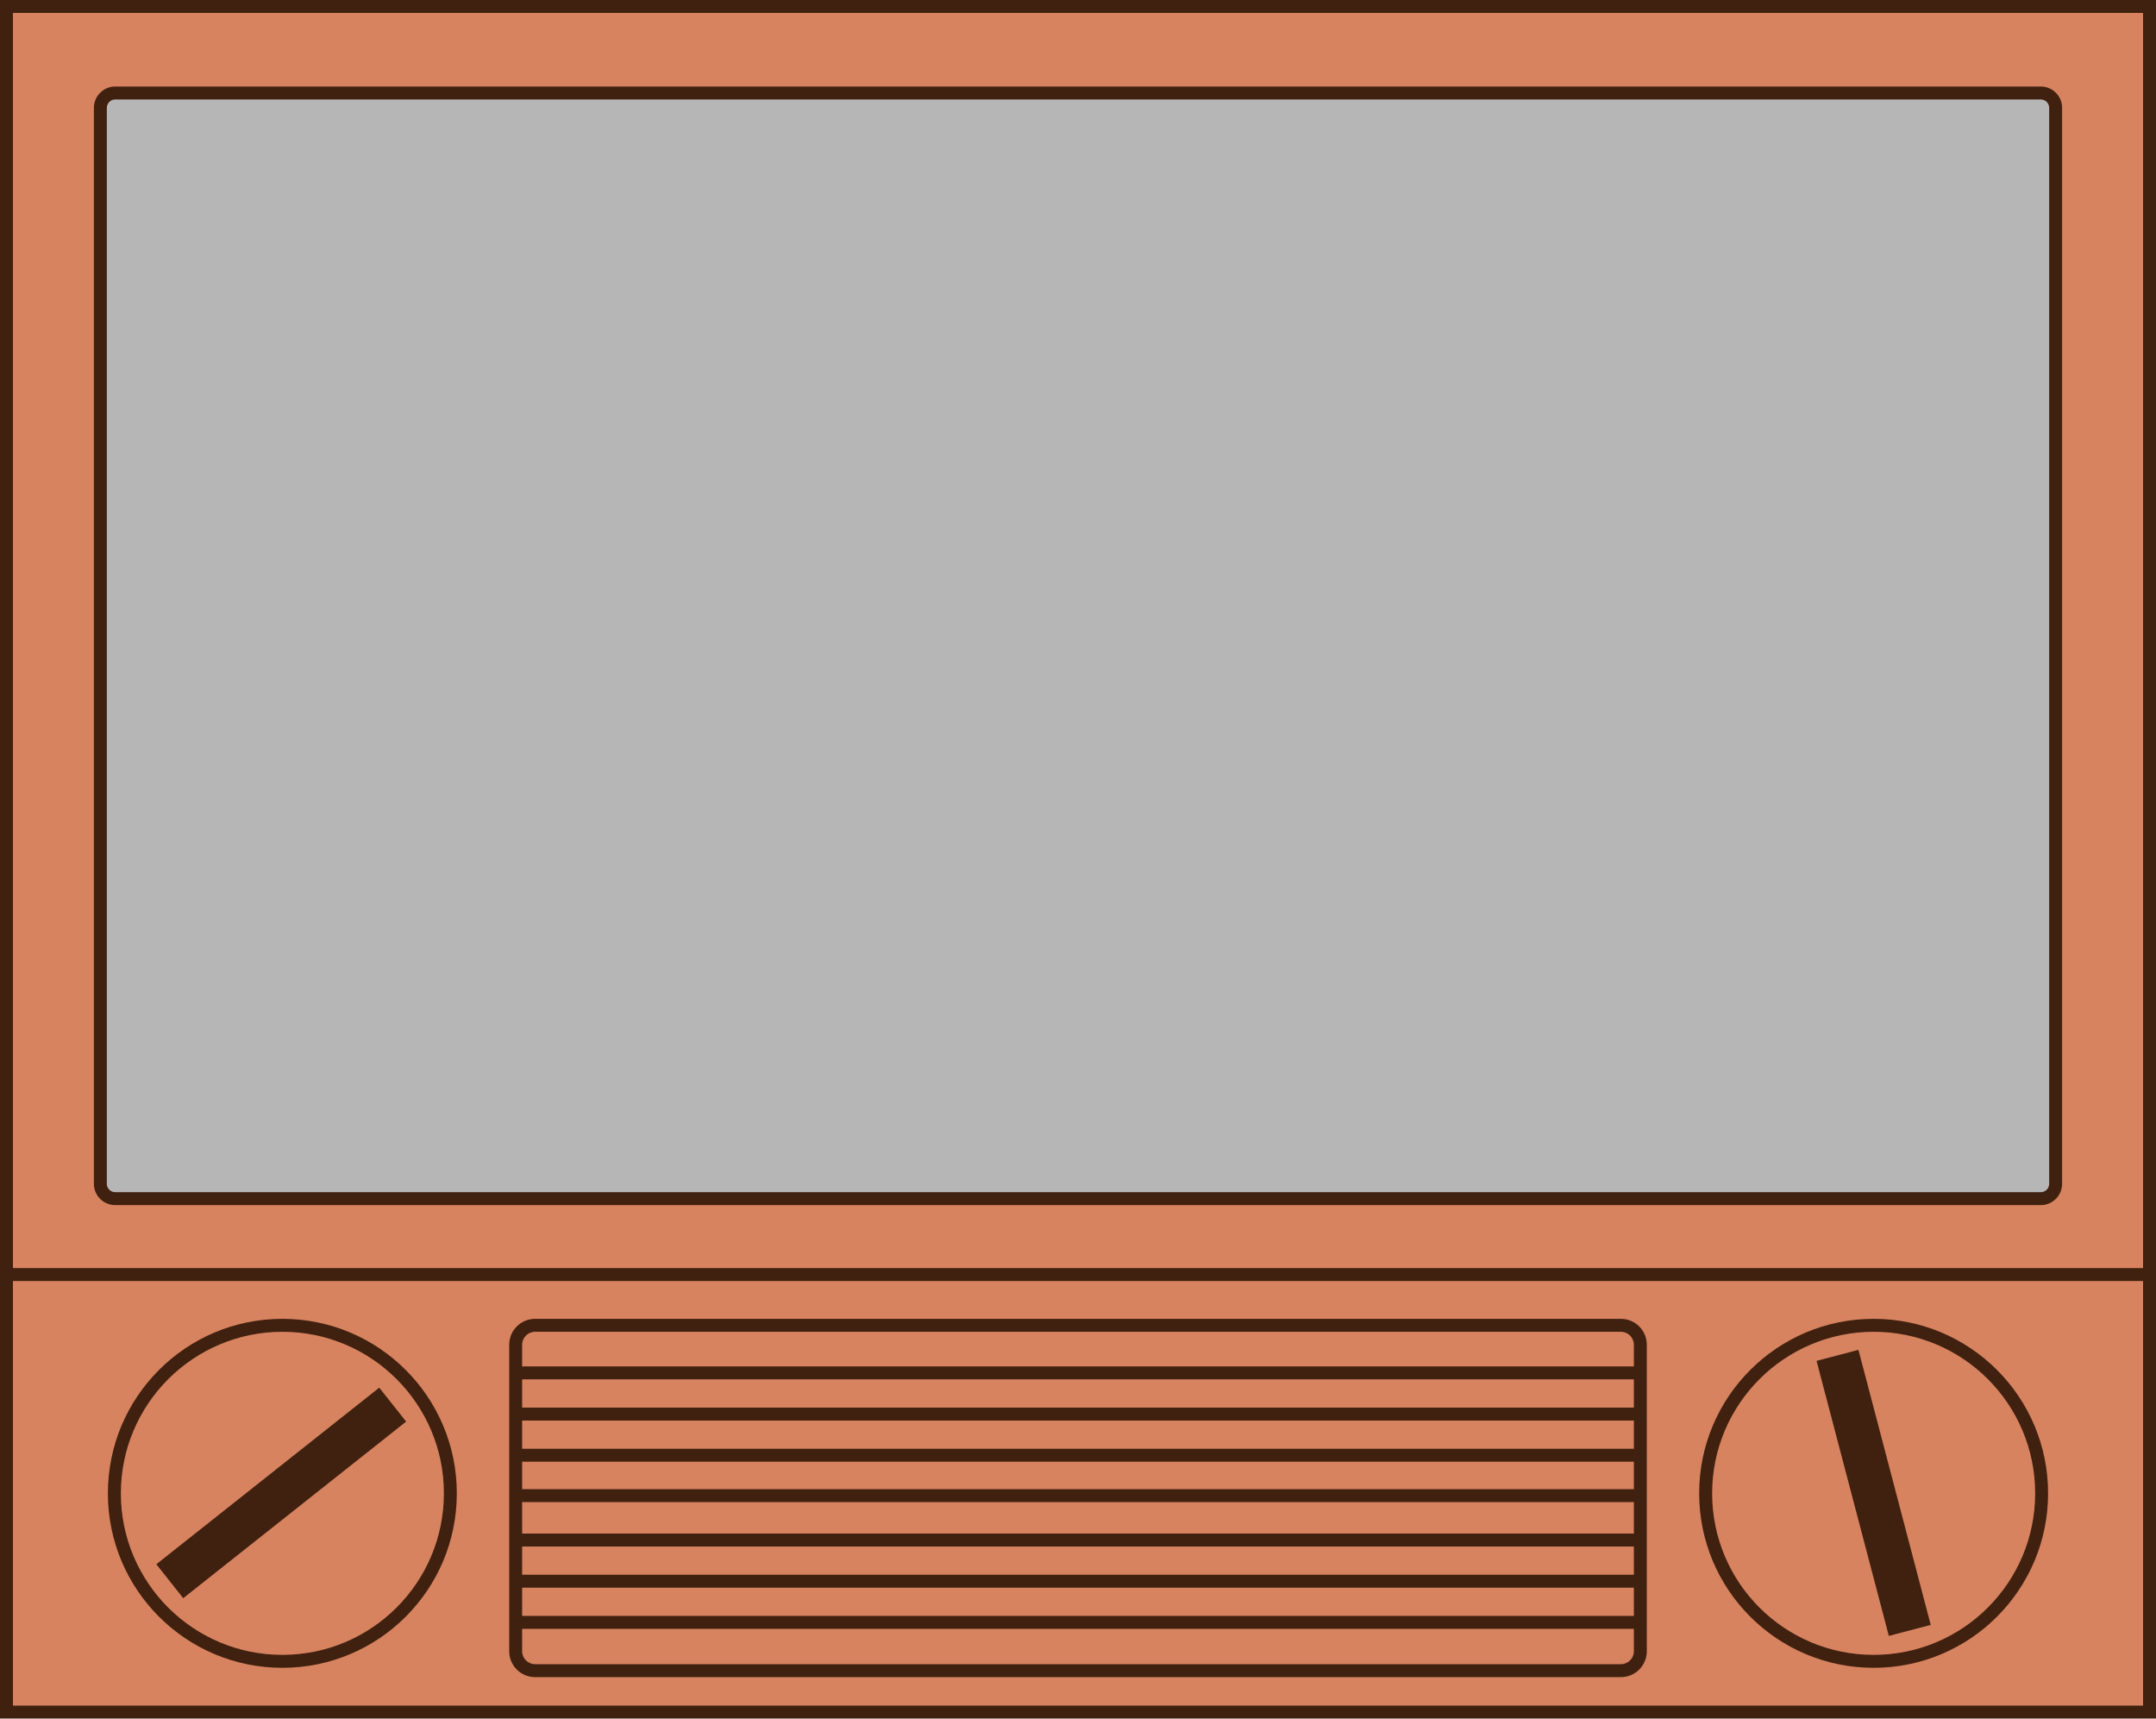
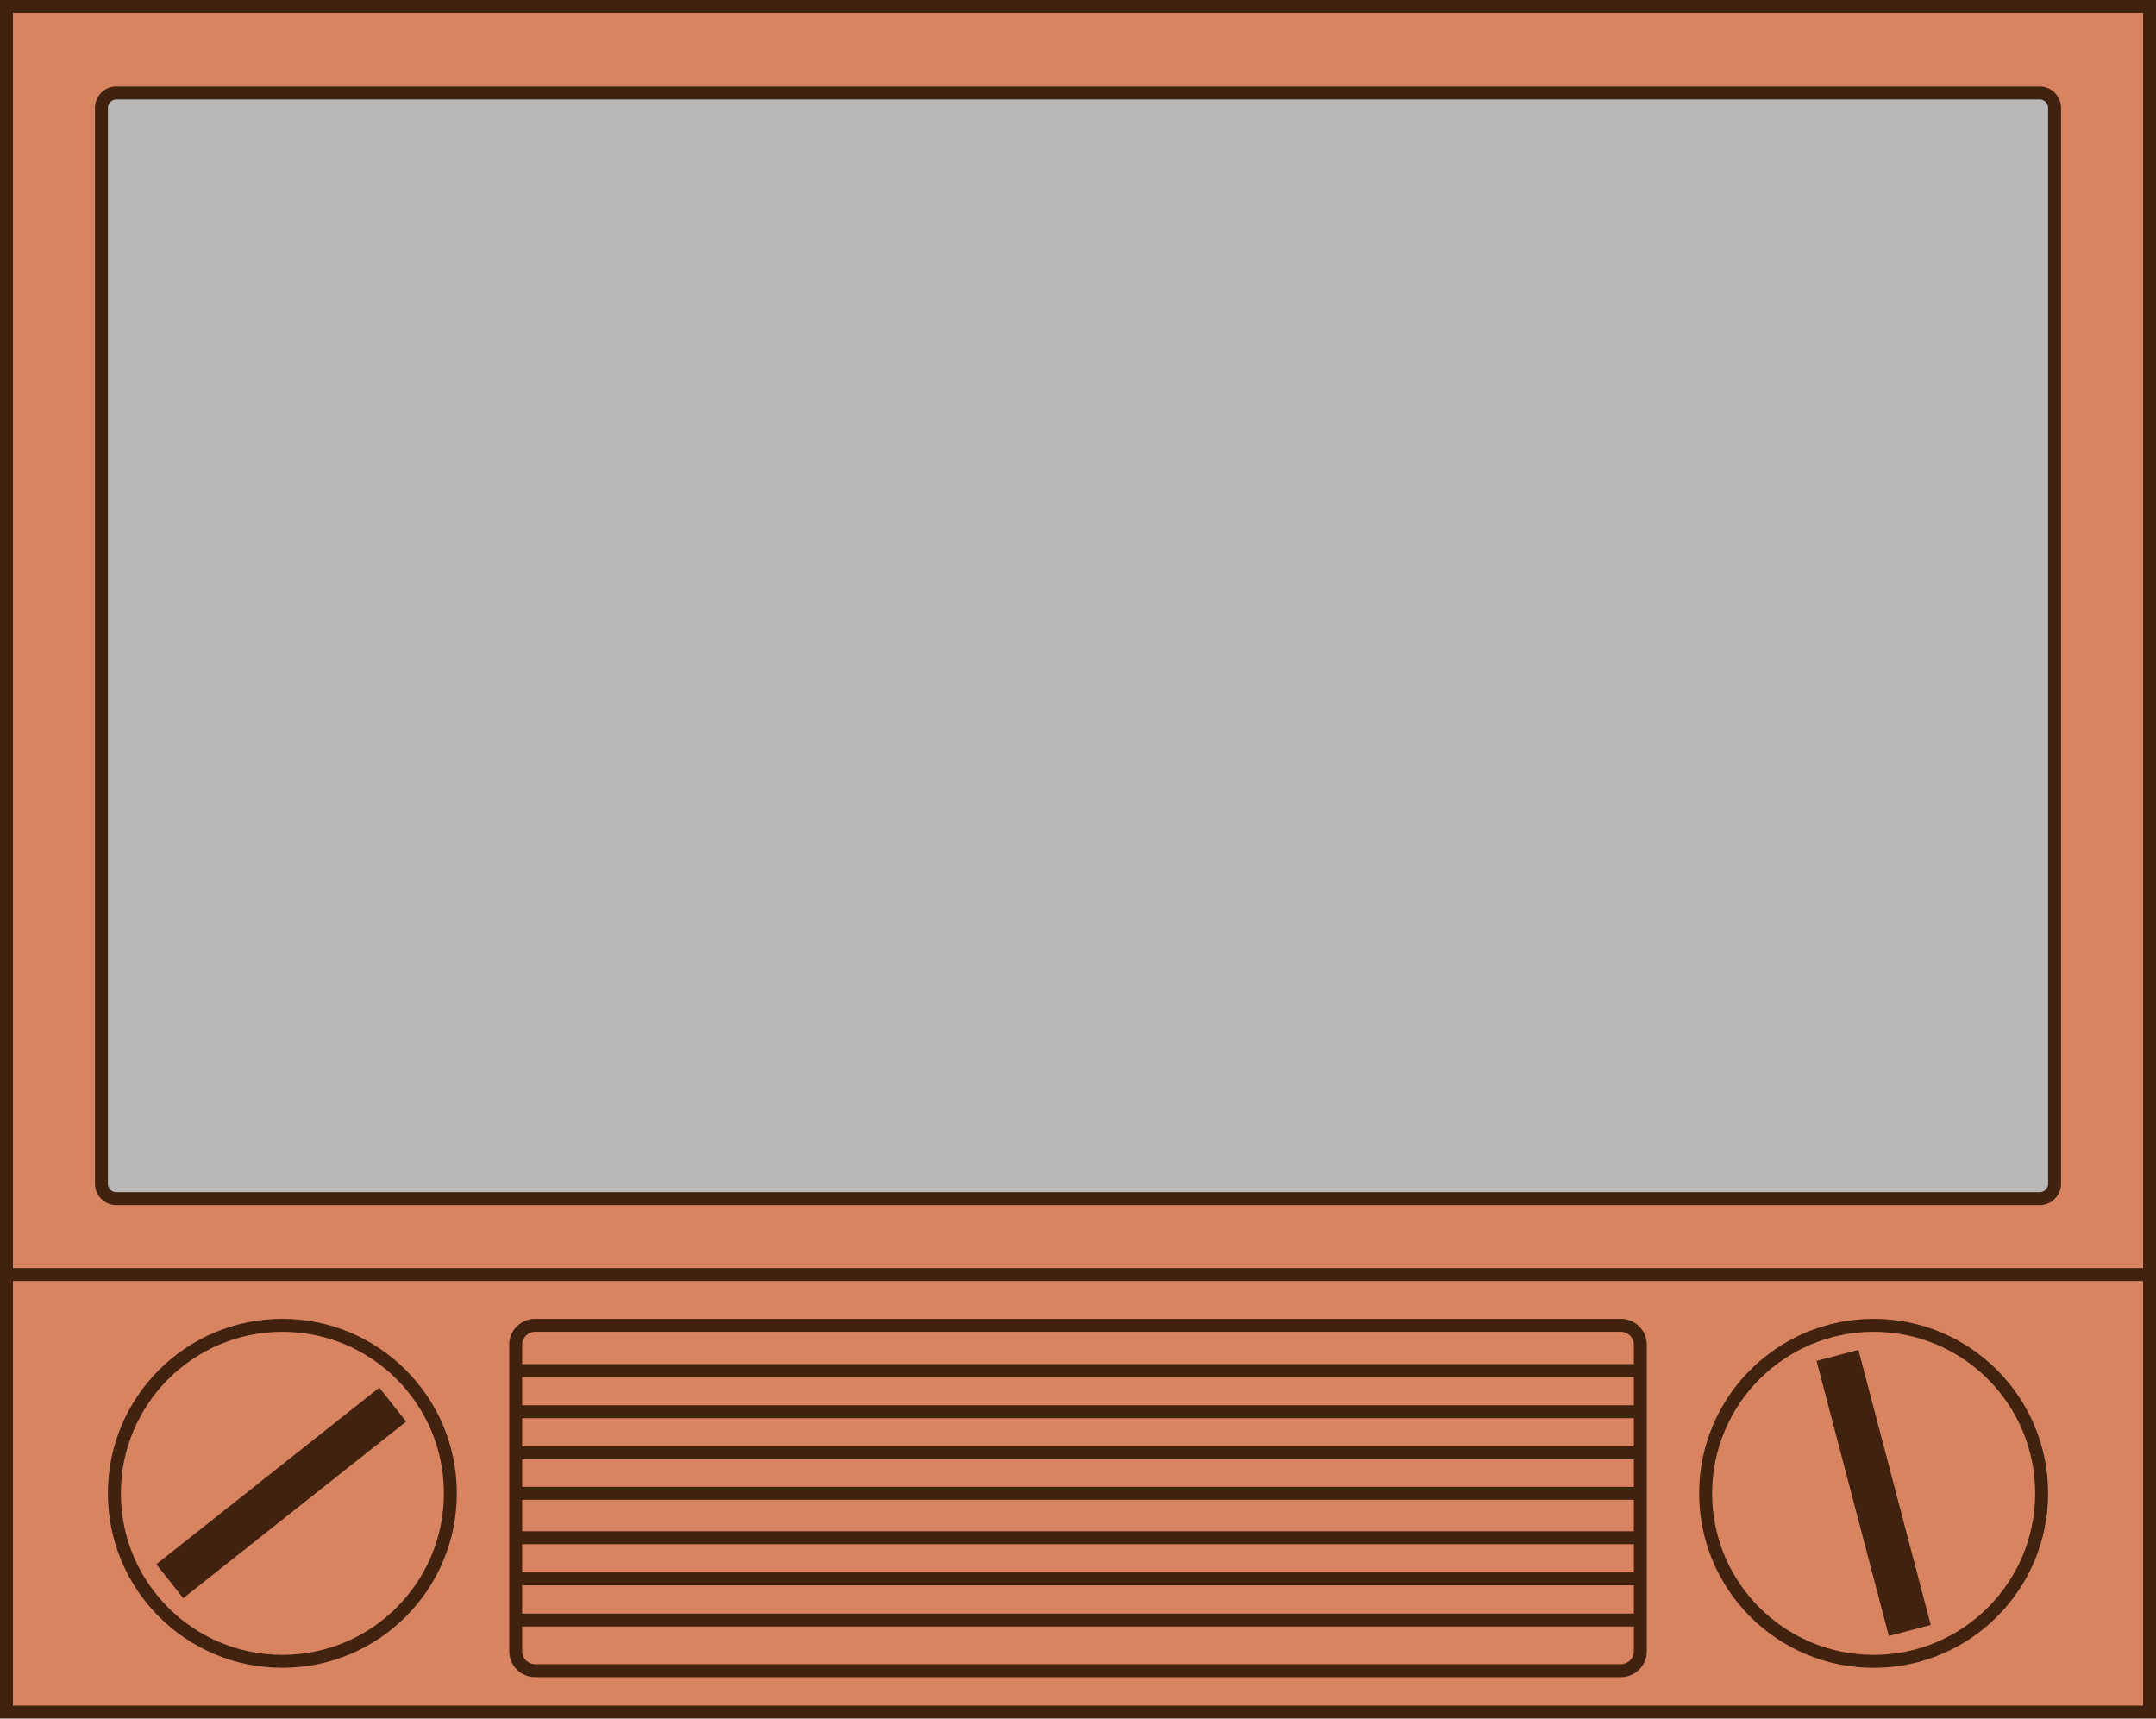
- <svg xmlns="http://www.w3.org/2000/svg" id="レイヤー_33" data-name="レイヤー 33" viewBox="0 0 999 796.2">
+ <svg xmlns="http://www.w3.org/2000/svg" id="戸田山_久木田研究室用" data-name="戸田山・久木田研究室用" viewBox="0 0 999 796.2">
  <defs>
-     <style>.cls-1{fill:#b7b6b6;}.cls-2{fill:#40210f;}.cls-3{fill:#d88360;}.cls-4{fill:none;stroke:#40210f;stroke-miterlimit:10;stroke-width:6px;}</style>
+     <style>.cls-1{fill:#b7b7b7;}.cls-2{fill:#40220f;}.cls-3{fill:#d98460;}.cls-4{fill:none;stroke:#40220f;stroke-miterlimit:10;stroke-width:6px;}.cls-5{fill:#3f220e;}</style>
  </defs>
  <rect class="cls-1" x="30.77" y="17.24" width="938.29" height="563.02" />
-   <path class="cls-2" d="M966.56,22.33v557H34.27v-557H966.56m6-6H28.27v569H972.56v-569Z" transform="translate(-0.5 -2.09)" />
-   <path class="cls-3" d="M3.5,597.49V5.09h993v592.4ZM54,45.17a6.89,6.89,0,0,0-7,6.76V550.66a6.89,6.89,0,0,0,7,6.76H946a6.89,6.89,0,0,0,7-6.76V51.93a6.89,6.89,0,0,0-7-6.76Z" transform="translate(-0.5 -2.09)" />
-   <path class="cls-2" d="M993.5,8.09v586.4H6.5V8.09h987M54,560.42H946a9.9,9.9,0,0,0,10-9.76V51.93a9.9,9.9,0,0,0-10-9.76H54a9.9,9.9,0,0,0-10,9.76V550.66a9.9,9.9,0,0,0,10,9.76M999.5,2.09H.5v598.4h999V2.09ZM54,554.42a3.9,3.9,0,0,1-4-3.76V51.93a3.9,3.9,0,0,1,4-3.76H946a3.9,3.9,0,0,1,4,3.76V550.66a3.9,3.9,0,0,1-4,3.76Z" transform="translate(-0.5 -2.09)" />
+   <path class="cls-2" d="M966.56,21v557H34.27V21H966.56m6-6H28.27v569H972.56V15Z" transform="translate(-0.5 -0.8)" />
+   <path class="cls-3" d="M3.5,596.2V3.8h993V596.2Zm51-552.32a6.89,6.89,0,0,0-7,6.76V549.36a6.9,6.9,0,0,0,7,6.77h891a6.9,6.9,0,0,0,7-6.77V50.64a6.89,6.89,0,0,0-7-6.76Z" transform="translate(-0.5 -0.8)" />
+   <path class="cls-2" d="M993.5,6.8V593.2H6.5V6.8h987M54.5,559.13h891a9.9,9.9,0,0,0,10-9.77V50.64a9.89,9.89,0,0,0-10-9.76H54.5a9.89,9.89,0,0,0-10,9.76V549.36a9.9,9.9,0,0,0,10,9.77M999.5.8H.5V599.2h999V.8ZM54.5,553.13a3.9,3.9,0,0,1-4-3.77V50.64a3.9,3.9,0,0,1,4-3.76h891a3.9,3.9,0,0,1,4,3.76V549.36a3.9,3.9,0,0,1-4,3.77Z" transform="translate(-0.5 -0.8)" />
  <rect class="cls-3" x="3" y="590.49" width="993" height="202.71" />
-   <path class="cls-2" d="M993.5,595.58V792.29H6.5V595.58h987m6-6H.5V798.29h999V589.58Z" transform="translate(-0.5 -2.09)" />
+   <path class="cls-2" d="M993.5,594.29V791H6.5V594.29h987m6-6H.5V797h999V588.29Z" transform="translate(-0.5 -0.8)" />
  <circle class="cls-3" cx="130.84" cy="691.85" r="77.84" />
-   <path class="cls-2" d="M131.34,619.1A74.84,74.84,0,1,1,56.5,693.94a74.92,74.92,0,0,1,74.84-74.84m0-6a80.84,80.84,0,1,0,80.83,80.84,80.84,80.84,0,0,0-80.83-80.84Z" transform="translate(-0.5 -2.09)" />
-   <circle class="cls-3" cx="868.66" cy="693.94" r="77.84" transform="translate(-105.38 1228.83) rotate(-67.5)" />
-   <path class="cls-2" d="M868.66,619.1a74.84,74.84,0,1,1-74.83,74.84,74.92,74.92,0,0,1,74.83-74.84m0-6a80.84,80.84,0,1,0,80.84,80.84,80.83,80.83,0,0,0-80.84-80.84Z" transform="translate(-0.5 -2.09)" />
+   <path class="cls-2" d="M131.34,617.81A74.84,74.84,0,1,1,56.5,692.65a74.92,74.92,0,0,1,74.84-74.84m0-6a80.84,80.84,0,1,0,80.83,80.84,80.84,80.84,0,0,0-80.83-80.84Z" transform="translate(-0.5 -0.8)" />
+   <circle class="cls-3" cx="868.66" cy="692.65" r="77.84" transform="translate(45.32 1438.34) rotate(-80.78)" />
+   <path class="cls-2" d="M868.66,617.81a74.84,74.84,0,1,1-74.83,74.84,74.92,74.92,0,0,1,74.83-74.84m0-6a80.84,80.84,0,1,0,80.84,80.84,80.83,80.83,0,0,0-80.84-80.84Z" transform="translate(-0.5 -0.8)" />
  <rect class="cls-3" x="238.94" y="614.01" width="521.13" height="159.99" rx="9" />
-   <path class="cls-2" d="M751.56,619.1a6,6,0,0,1,6,6v142a6,6,0,0,1-6,6H248.44a6,6,0,0,1-6-6v-142a6,6,0,0,1,6-6H751.56m0-6H248.44a12,12,0,0,0-12,12v142a12,12,0,0,0,12,12H751.56a12,12,0,0,0,12-12v-142a12,12,0,0,0-12-12Z" transform="translate(-0.5 -2.09)" />
-   <rect class="cls-2" x="67.93" y="686.71" width="125.78" height="14.07" transform="translate(-403.04 229.13) rotate(-38.39)" />
-   <path class="cls-2" d="M175.25,653.39l5,6.33L86.38,734.1l-5-6.32,93.88-74.39m1-8.43L72.94,726.8,85.4,742.53,188.7,660.7,176.23,645Z" transform="translate(-0.5 -2.09)" />
-   <rect class="cls-2" x="861.63" y="630.86" width="14.07" height="125.78" transform="translate(-148.31 241.5) rotate(-14.73)" />
-   <path class="cls-2" d="M857.34,634.8l30.45,115.85L880,752.7,849.54,636.85l7.8-2.05m4.28-7.33-19.41,5.1L875.71,760l19.41-5.11-33.5-127.45Z" transform="translate(-0.5 -2.09)" />
-   <line class="cls-4" x1="240.26" y1="692.92" x2="760.14" y2="692.92" />
-   <line class="cls-4" x1="239.84" y1="636.05" x2="759.72" y2="636.05" />
-   <line class="cls-4" x1="239.84" y1="655.13" x2="759.72" y2="655.13" />
-   <line class="cls-4" x1="241.28" y1="674.2" x2="761.16" y2="674.2" />
-   <line class="cls-4" x1="239.84" y1="713.49" x2="759.72" y2="713.49" />
-   <line class="cls-4" x1="239.84" y1="732.56" x2="759.72" y2="732.56" />
-   <line class="cls-4" x1="241.28" y1="751.64" x2="761.16" y2="751.64" />
+   <path class="cls-2" d="M751.56,617.81a6,6,0,0,1,6,6v142a6,6,0,0,1-6,6H248.44a6,6,0,0,1-6-6v-142a6,6,0,0,1,6-6H751.56m0-6H248.44a12,12,0,0,0-12,12v142a12,12,0,0,0,12,12H751.56a12,12,0,0,0,12-12v-142a12,12,0,0,0-12-12Z" transform="translate(-0.5 -0.8)" />
+   <line class="cls-4" x1="238.09" y1="691.85" x2="757.97" y2="691.85" />
+   <line class="cls-4" x1="237.66" y1="634.98" x2="757.54" y2="634.98" />
+   <line class="cls-4" x1="237.66" y1="654.05" x2="757.54" y2="654.05" />
+   <line class="cls-4" x1="239.11" y1="673.13" x2="758.99" y2="673.13" />
+   <line class="cls-4" x1="237.66" y1="712.42" x2="757.54" y2="712.42" />
+   <line class="cls-4" x1="237.66" y1="731.49" x2="757.54" y2="731.49" />
+   <line class="cls-4" x1="239.11" y1="750.56" x2="758.99" y2="750.56" />
+   <rect class="cls-5" x="67.93" y="685.42" width="125.78" height="14.07" transform="translate(-402.23 230.13) rotate(-38.39)" />
+   <path class="cls-2" d="M175.25,652.1l5,6.33L86.38,732.81l-5-6.33,93.88-74.38m1-8.43L72.94,725.51,85.4,741.24,188.7,659.4l-12.47-15.73Z" transform="translate(-0.5 -0.8)" />
+   <rect class="cls-5" x="861.63" y="629.56" width="14.07" height="125.78" transform="translate(-147.98 242.75) rotate(-14.73)" />
+   <path class="cls-2" d="M857.34,633.5l30.45,115.85-7.81,2L849.54,635.56l7.8-2.06m4.28-7.32-19.41,5.1,33.5,127.45,19.41-5.1-33.5-127.45Z" transform="translate(-0.5 -0.8)" />
</svg>
